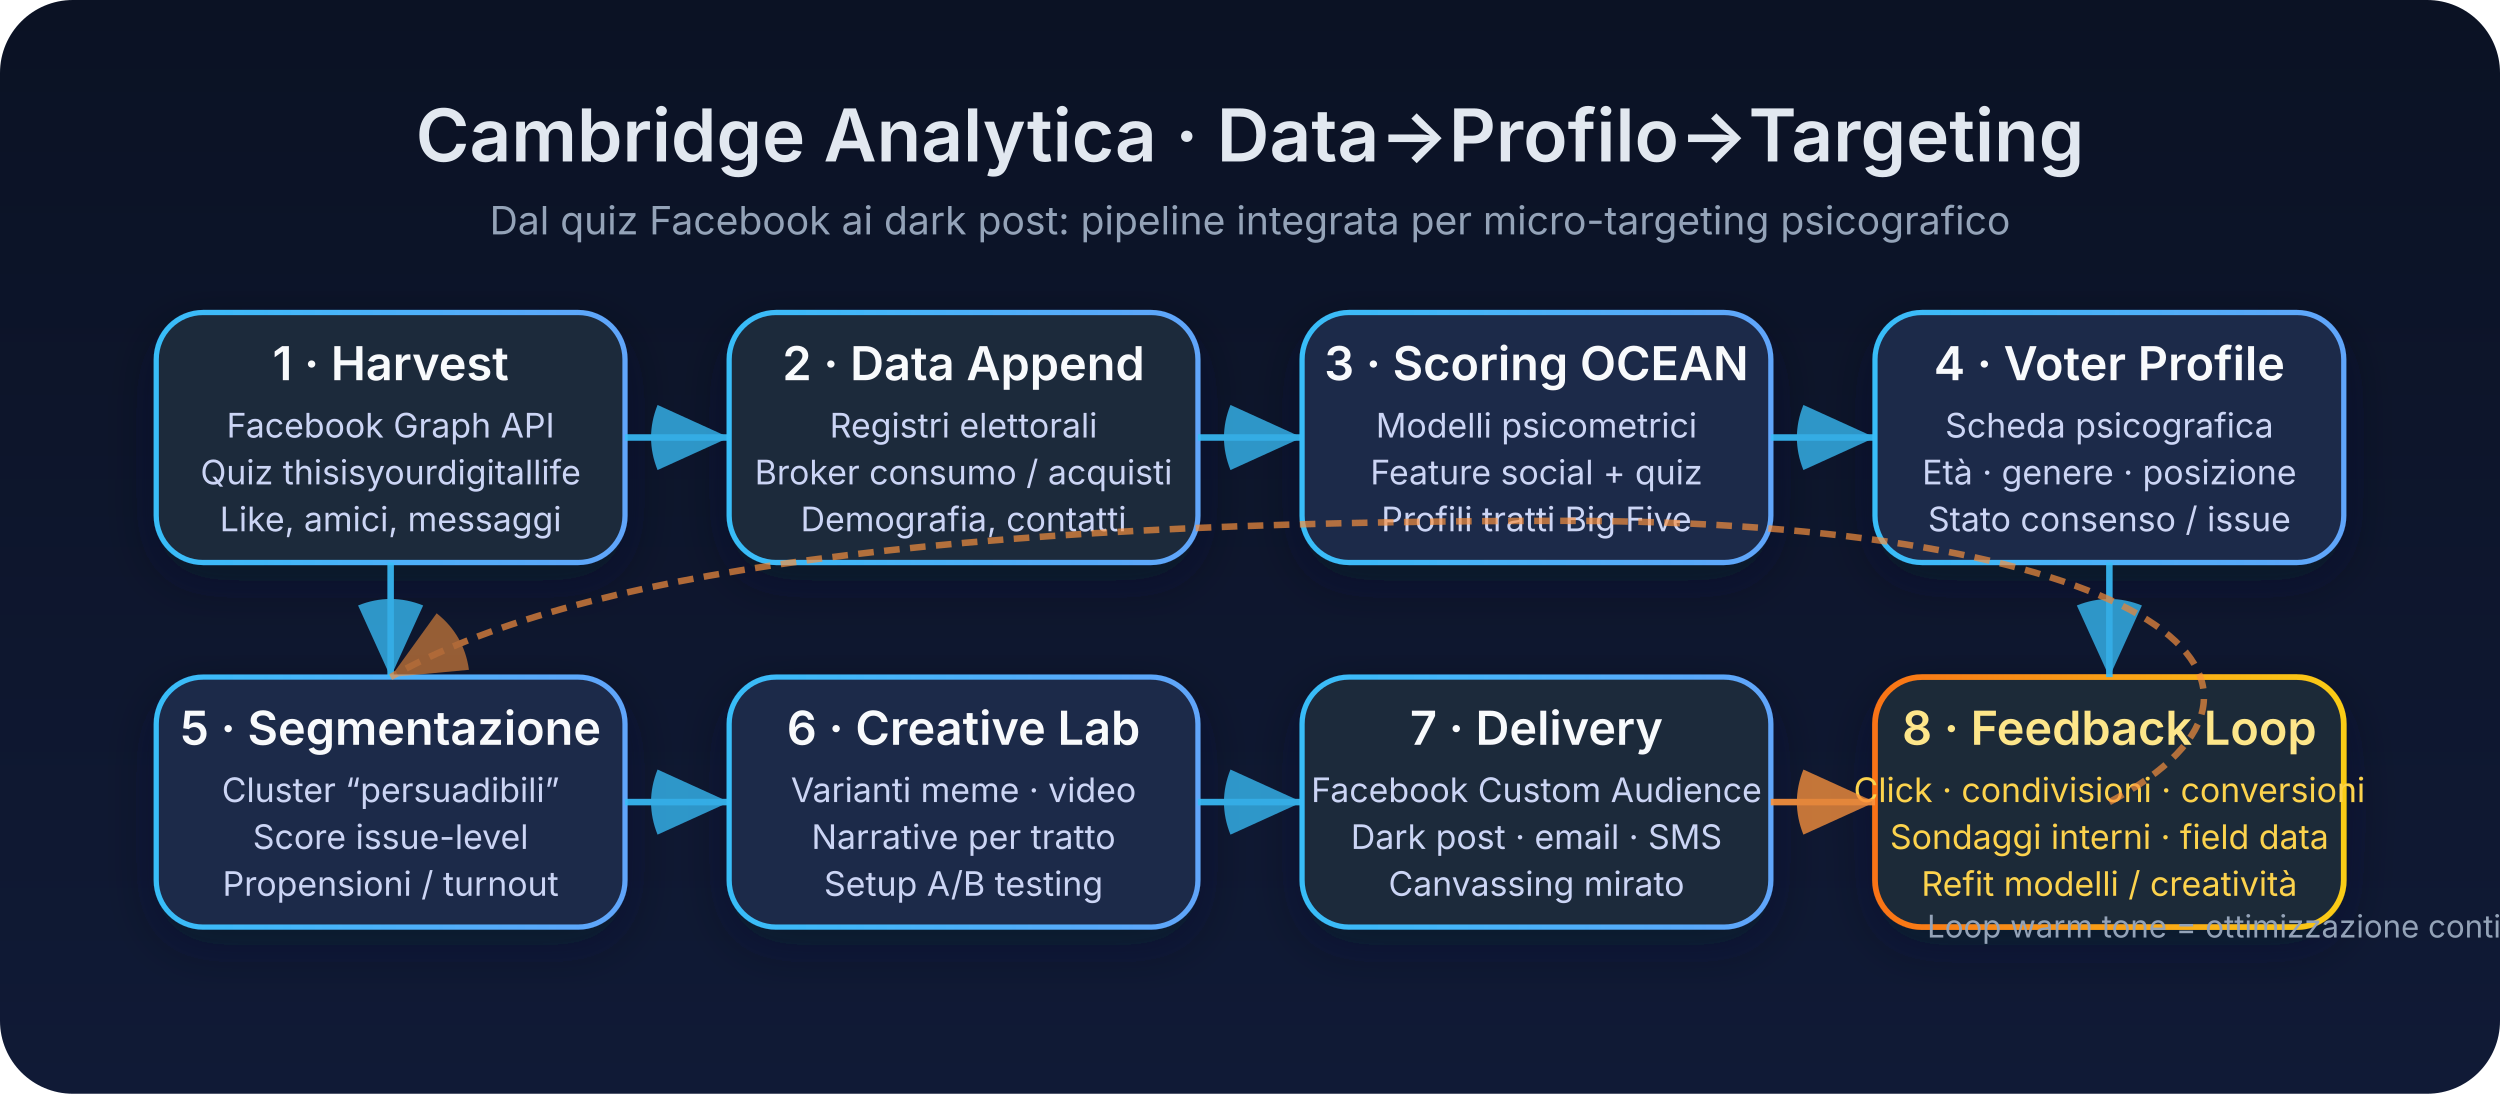
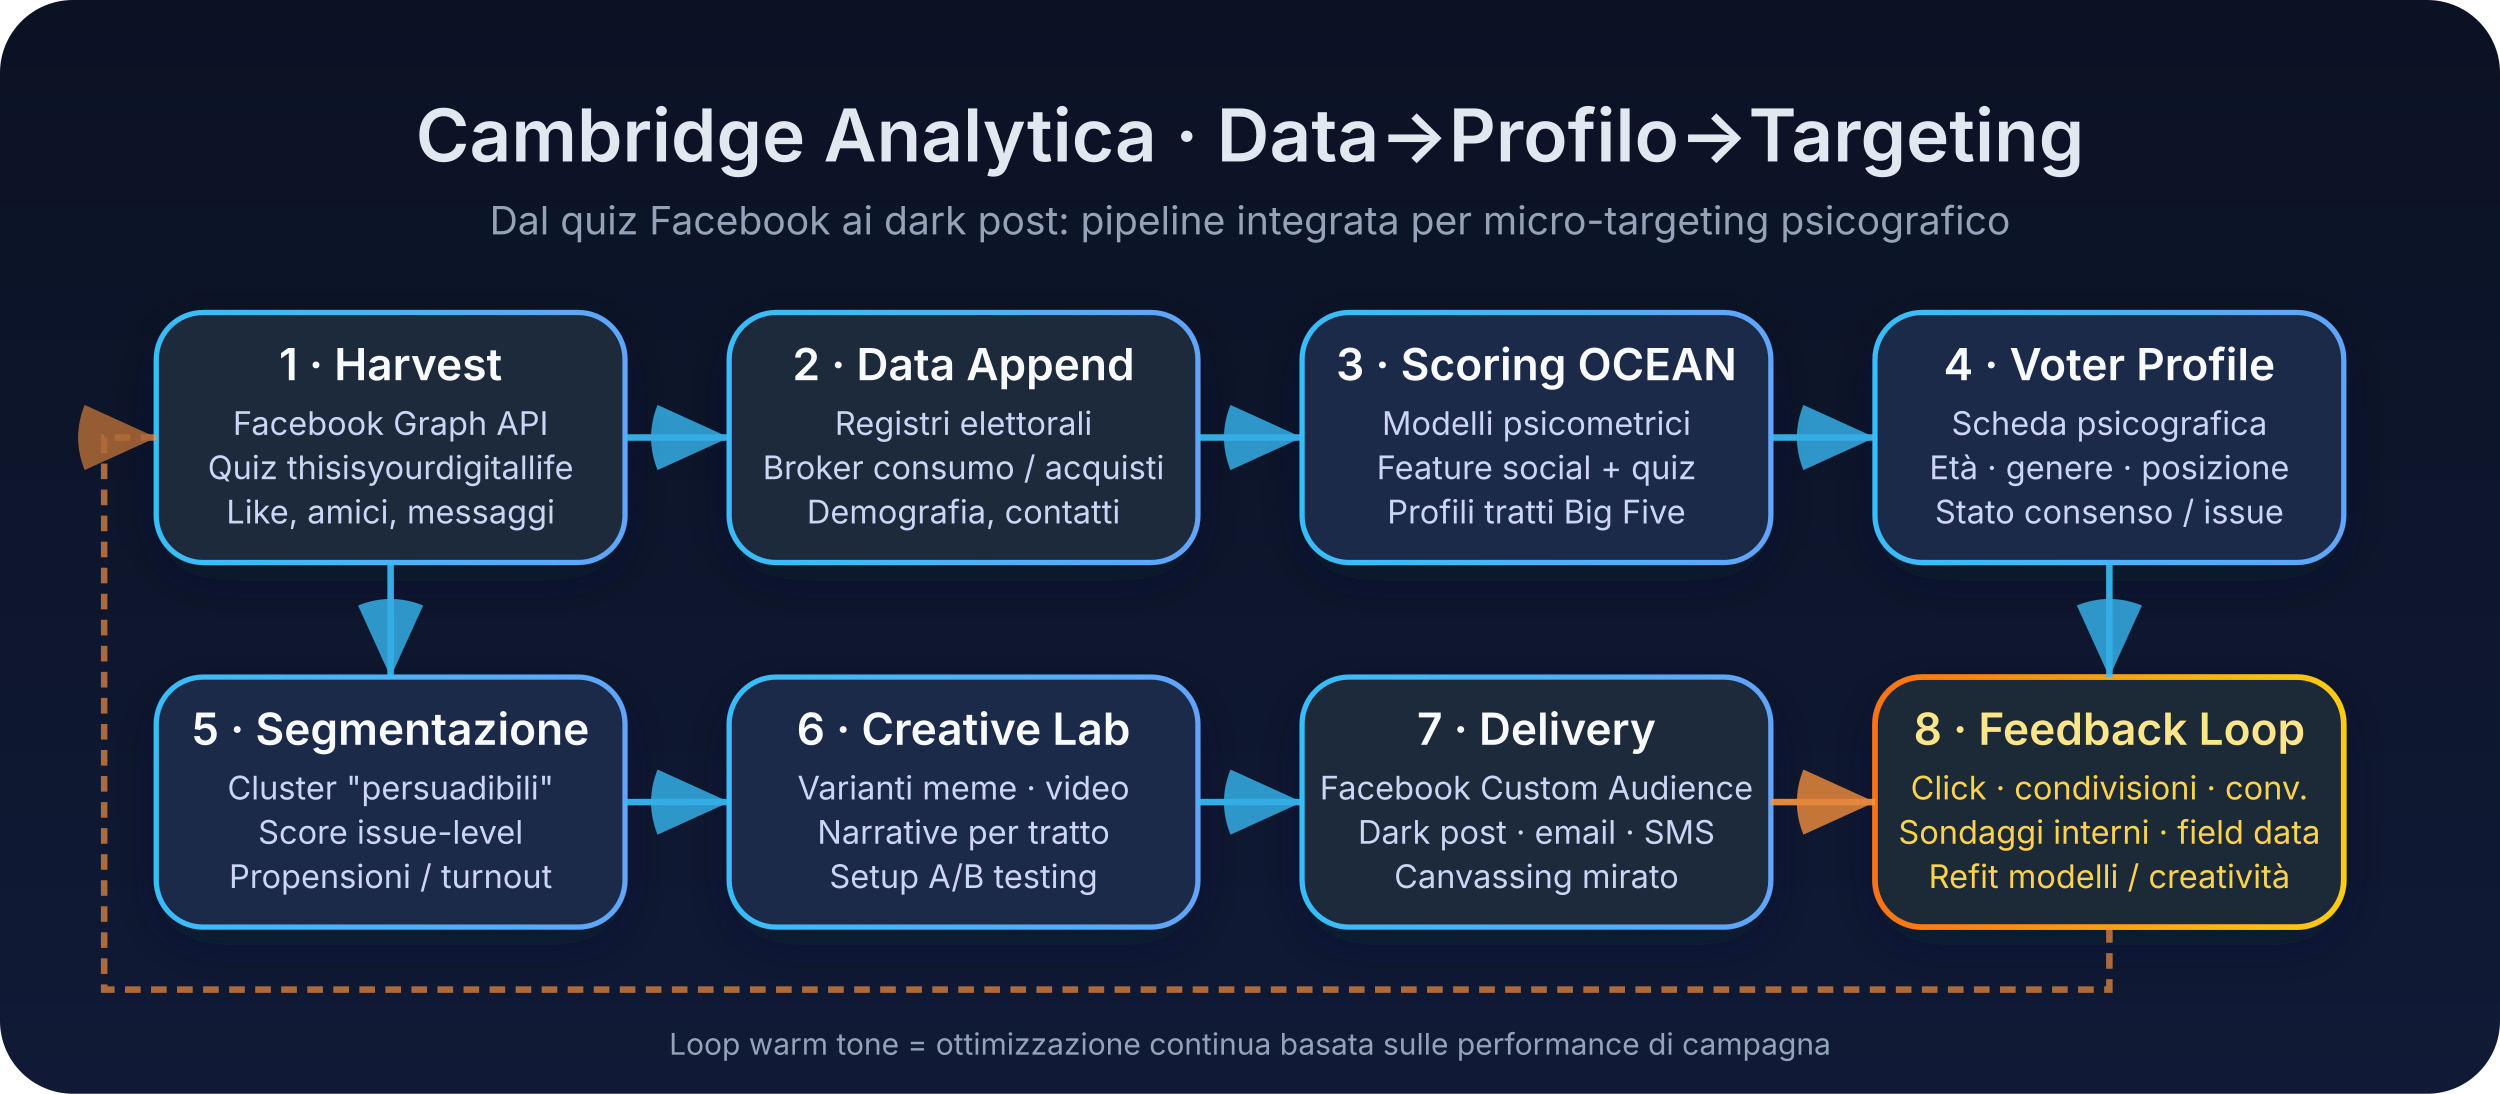
<svg xmlns="http://www.w3.org/2000/svg" width="960" height="420" viewBox="0 0 960 420">
  <defs>
    <linearGradient id="bgGradient" x1="0%" y1="0%" x2="0%" y2="100%">
      <stop offset="0%" stop-color="#0b1224" />
      <stop offset="100%" stop-color="#101a36" />
    </linearGradient>
    <linearGradient id="nodeGradient" x1="0%" y1="0%" x2="100%" y2="0%">
      <stop offset="0%" stop-color="#38bdf8" />
      <stop offset="100%" stop-color="#60a5fa" />
    </linearGradient>
    <linearGradient id="feedbackGradient" x1="0%" y1="0%" x2="100%" y2="0%">
      <stop offset="0%" stop-color="#f97316" />
      <stop offset="100%" stop-color="#facc15" />
    </linearGradient>
    <filter id="nodeShadow" x="-0.15" y="-0.15" width="1.3" height="1.4" color-interpolation-filters="sRGB">
      <feDropShadow dx="0" dy="6" stdDeviation="10" flood-color="#0f172a" flood-opacity="0.35" />
    </filter>
    <marker id="arrow" markerWidth="14" markerHeight="14" refX="13" refY="7" orient="auto">
      <path d="M2,2 L13,7 L2,12 Q0,7 2,2" fill="#38bdf8" opacity="0.85" />
    </marker>
    <marker id="arrowWarm" markerWidth="14" markerHeight="14" refX="13" refY="7" orient="auto">
      <path d="M2,2 L13,7 L2,12 Q0,7 2,2" fill="#fb923c" opacity="0.85" />
    </marker>
  </defs>
  <rect width="960" height="420" rx="28" fill="url(#bgGradient)" />
  <g font-family="Inter, 'Segoe UI', -apple-system, BlinkMacSystemFont, sans-serif" fill="#e2e8f0">
    <text x="480" y="62" font-size="28" font-weight="600" text-anchor="middle">Cambridge Analytica · Data→Profilo→Targeting</text>
    <text x="480" y="90" font-size="15" text-anchor="middle" fill="#94a3b8">
      Dal quiz Facebook ai dark post: pipeline integrata per micro-targeting psicografico
    </text>
-     <g font-size="13" fill="#cbd5f5" text-anchor="middle">
+     <g font-size="12.5" fill="#cbd5f5" text-anchor="middle">
      <g transform="translate(60 120)" filter="url(#nodeShadow)">
        <rect width="180" height="96" rx="18" fill="#1e293b" stroke="url(#nodeGradient)" stroke-width="2" />
-         <text x="90" y="26" font-size="18" font-weight="600" fill="#f8fafc">1 · Harvest</text>
-         <text x="90" y="48">Facebook Graph API</text>
-         <text x="90" y="66">Quiz thisisyourdigitallife</text>
-         <text x="90" y="84">Like, amici, messaggi</text>
+         <text x="90" y="26" font-size="17" font-weight="600" fill="#f8fafc">1 · Harvest</text>
+         <text x="90" y="47">Facebook Graph API</text>
+         <text x="90" y="64">Quiz thisisyourdigitallife</text>
+         <text x="90" y="81">Like, amici, messaggi</text>
      </g>
      <g transform="translate(280 120)" filter="url(#nodeShadow)">
        <rect width="180" height="96" rx="18" fill="#1e293b" stroke="url(#nodeGradient)" stroke-width="2" />
-         <text x="90" y="26" font-size="18" font-weight="600" fill="#f8fafc">2 · Data Append</text>
-         <text x="90" y="48">Registri elettorali</text>
-         <text x="90" y="66">Broker consumo / acquisti</text>
-         <text x="90" y="84">Demografia, contatti</text>
+         <text x="90" y="26" font-size="17" font-weight="600" fill="#f8fafc">2 · Data Append</text>
+         <text x="90" y="47">Registri elettorali</text>
+         <text x="90" y="64">Broker consumo / acquisti</text>
+         <text x="90" y="81">Demografia, contatti</text>
      </g>
      <g transform="translate(500 120)" filter="url(#nodeShadow)">
        <rect width="180" height="96" rx="18" fill="#1f2a48" stroke="url(#nodeGradient)" stroke-width="2" />
-         <text x="90" y="26" font-size="18" font-weight="600" fill="#f8fafc">3 · Scoring OCEAN</text>
-         <text x="90" y="48">Modelli psicometrici</text>
-         <text x="90" y="66">Feature social + quiz</text>
-         <text x="90" y="84">Profili tratti Big Five</text>
+         <text x="90" y="26" font-size="17" font-weight="600" fill="#f8fafc">3 · Scoring OCEAN</text>
+         <text x="90" y="47">Modelli psicometrici</text>
+         <text x="90" y="64">Feature social + quiz</text>
+         <text x="90" y="81">Profili tratti Big Five</text>
      </g>
      <g transform="translate(720 120)" filter="url(#nodeShadow)">
        <rect width="180" height="96" rx="18" fill="#1f2a48" stroke="url(#nodeGradient)" stroke-width="2" />
-         <text x="90" y="26" font-size="18" font-weight="600" fill="#f8fafc">4 · Voter Profile</text>
-         <text x="90" y="48">Scheda psicografica</text>
-         <text x="90" y="66">Età · genere · posizione</text>
-         <text x="90" y="84">Stato consenso / issue</text>
+         <text x="90" y="26" font-size="17" font-weight="600" fill="#f8fafc">4 · Voter Profile</text>
+         <text x="90" y="47">Scheda psicografica</text>
+         <text x="90" y="64">Età · genere · posizione</text>
+         <text x="90" y="81">Stato consenso / issue</text>
      </g>
      <g transform="translate(60 260)" filter="url(#nodeShadow)">
        <rect width="180" height="96" rx="18" fill="#1f2a48" stroke="url(#nodeGradient)" stroke-width="2" />
-         <text x="90" y="26" font-size="18" font-weight="600" fill="#f8fafc">5 · Segmentazione</text>
-         <text x="90" y="48">Cluster “persuadibili”</text>
-         <text x="90" y="66">Score issue-level</text>
-         <text x="90" y="84">Propensioni / turnout</text>
+         <text x="90" y="26" font-size="17" font-weight="600" fill="#f8fafc">5 · Segmentazione</text>
+         <text x="90" y="47">Cluster "persuadibili"</text>
+         <text x="90" y="64">Score issue-level</text>
+         <text x="90" y="81">Propensioni / turnout</text>
      </g>
      <g transform="translate(280 260)" filter="url(#nodeShadow)">
        <rect width="180" height="96" rx="18" fill="#1f2a48" stroke="url(#nodeGradient)" stroke-width="2" />
-         <text x="90" y="26" font-size="18" font-weight="600" fill="#f8fafc">6 · Creative Lab</text>
-         <text x="90" y="48">Varianti meme · video</text>
-         <text x="90" y="66">Narrative per tratto</text>
-         <text x="90" y="84">Setup A/B testing</text>
+         <text x="90" y="26" font-size="17" font-weight="600" fill="#f8fafc">6 · Creative Lab</text>
+         <text x="90" y="47">Varianti meme · video</text>
+         <text x="90" y="64">Narrative per tratto</text>
+         <text x="90" y="81">Setup A/B testing</text>
      </g>
      <g transform="translate(500 260)" filter="url(#nodeShadow)">
        <rect width="180" height="96" rx="18" fill="#1e293b" stroke="url(#nodeGradient)" stroke-width="2" />
-         <text x="90" y="26" font-size="18" font-weight="600" fill="#f8fafc">7 · Delivery</text>
-         <text x="90" y="48">Facebook Custom Audience</text>
-         <text x="90" y="66">Dark post · email · SMS</text>
-         <text x="90" y="84">Canvassing mirato</text>
+         <text x="90" y="26" font-size="17" font-weight="600" fill="#f8fafc">7 · Delivery</text>
+         <text x="90" y="47">Facebook Custom Audience</text>
+         <text x="90" y="64">Dark post · email · SMS</text>
+         <text x="90" y="81">Canvassing mirato</text>
      </g>
      <g transform="translate(720 260)" filter="url(#nodeShadow)">
        <rect width="180" height="96" rx="18" fill="#1f2937" stroke="url(#feedbackGradient)" stroke-width="2.2" />
-         <text x="90" y="26" font-size="18" font-weight="600" fill="#fde68a">8 · Feedback Loop</text>
-         <text x="90" y="48" fill="#fcd34d">Click · condivisioni · conversioni</text>
-         <text x="90" y="66" fill="#fcd34d">Sondaggi interni · field data</text>
-         <text x="90" y="84" fill="#fcd34d">Refit modelli / creatività</text>
+         <text x="90" y="26" font-size="17" font-weight="600" fill="#fde68a">8 · Feedback Loop</text>
+         <text x="90" y="47" fill="#fcd34d">Click · condivisioni · conv.</text>
+         <text x="90" y="64" fill="#fcd34d">Sondaggi interni · field data</text>
+         <text x="90" y="81" fill="#fcd34d">Refit modelli / creatività</text>
      </g>
    </g>
  </g>
  <g fill="none" stroke-width="2.5" opacity="0.9">
    <path d="M240 168 H280" stroke="#38bdf8" marker-end="url(#arrow)" />
    <path d="M460 168 H500" stroke="#38bdf8" marker-end="url(#arrow)" />
    <path d="M680 168 H720" stroke="#38bdf8" marker-end="url(#arrow)" />
    <path d="M810 216 V260" stroke="#38bdf8" marker-end="url(#arrow)" />
    <path d="M150 216 V260" stroke="#38bdf8" marker-end="url(#arrow)" />
    <path d="M240 308 H280" stroke="#38bdf8" marker-end="url(#arrow)" />
    <path d="M460 308 H500" stroke="#38bdf8" marker-end="url(#arrow)" />
    <path d="M680 308 H720" stroke="#fb923c" marker-end="url(#arrowWarm)" />
-     <path d="M810 308 C 900 260 820 200 600 200 C 360 200 220 220 150 260" stroke="#fb923c" stroke-dasharray="6 4" opacity="0.75" marker-end="url(#arrowWarm)" />
+     <path d="M810 356 V380 H40 V168 H60" stroke="#fb923c" stroke-dasharray="6 4" opacity="0.75" marker-end="url(#arrowWarm)" />
  </g>
-   <g font-family="Inter, 'Segoe UI', -apple-system, BlinkMacSystemFont, sans-serif" font-size="12" fill="#94a3b8">
-     <text x="740" y="360">Loop warm tone = ottimizzazione continua basata sulle performance di campagna</text>
+   <g font-family="Inter, 'Segoe UI', -apple-system, BlinkMacSystemFont, sans-serif" font-size="11.5" fill="#94a3b8">
+     <text x="480" y="405" text-anchor="middle">Loop warm tone = ottimizzazione continua basata sulle performance di campagna</text>
  </g>
</svg>
